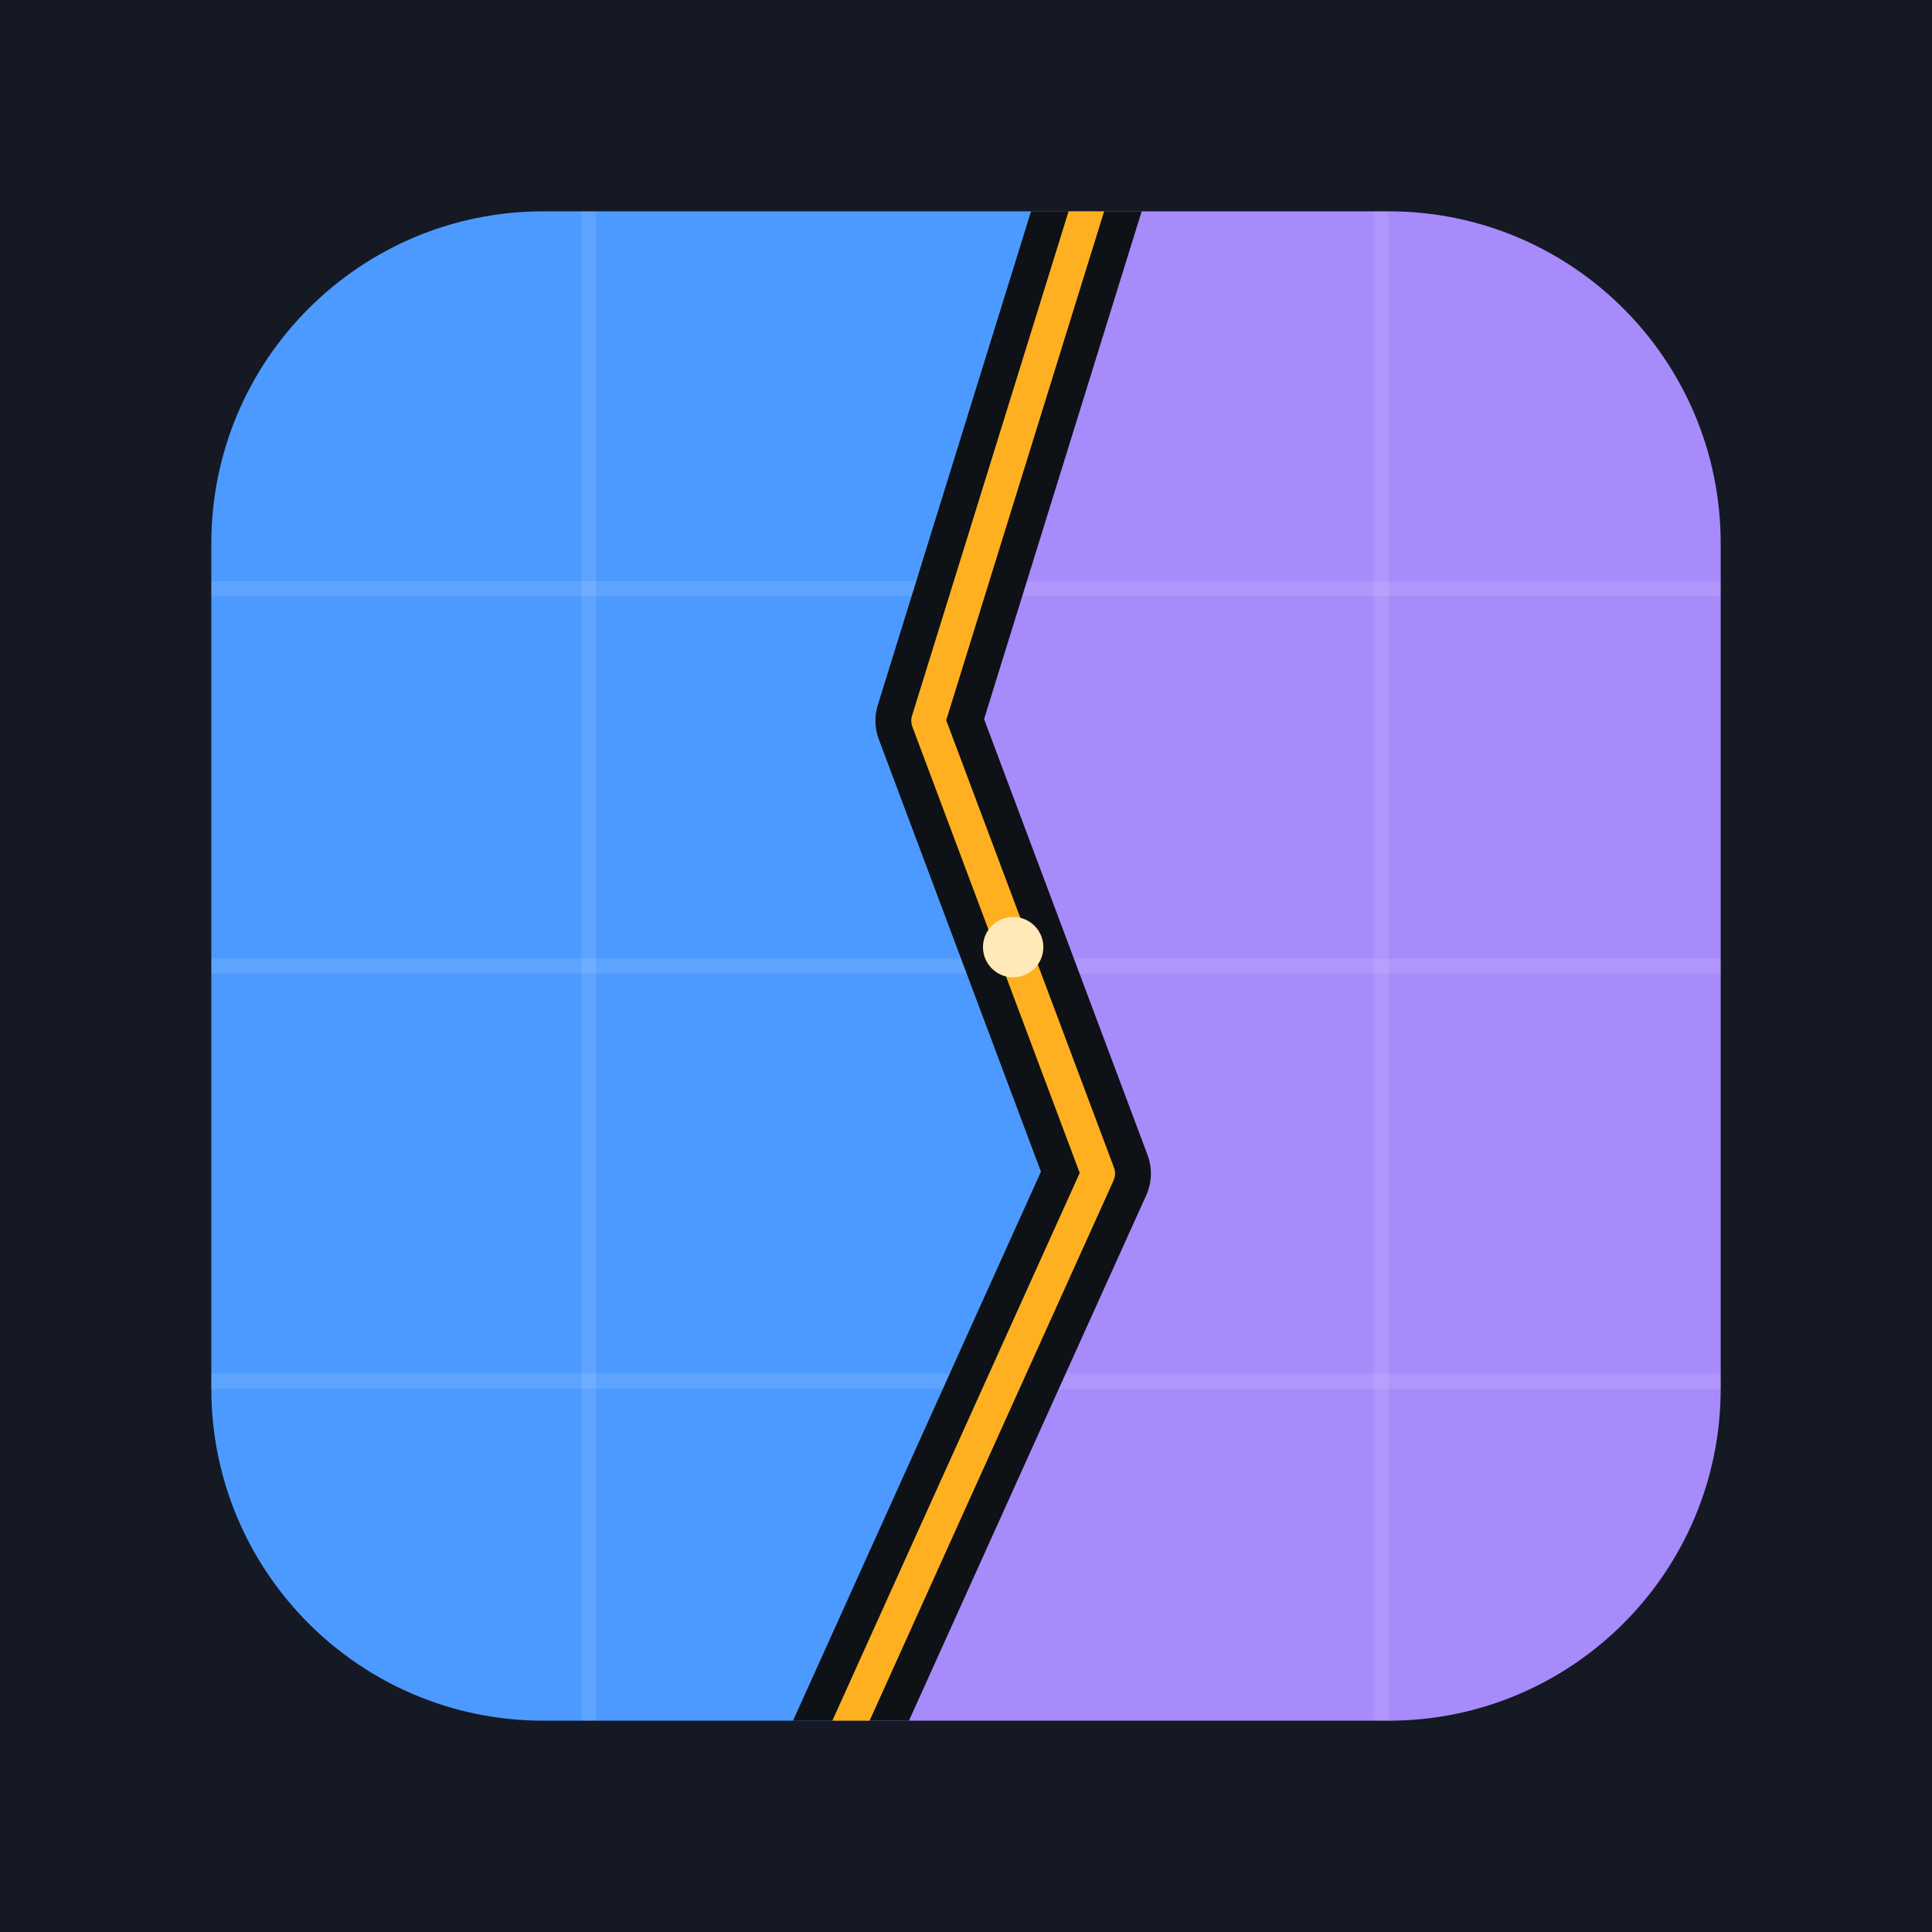
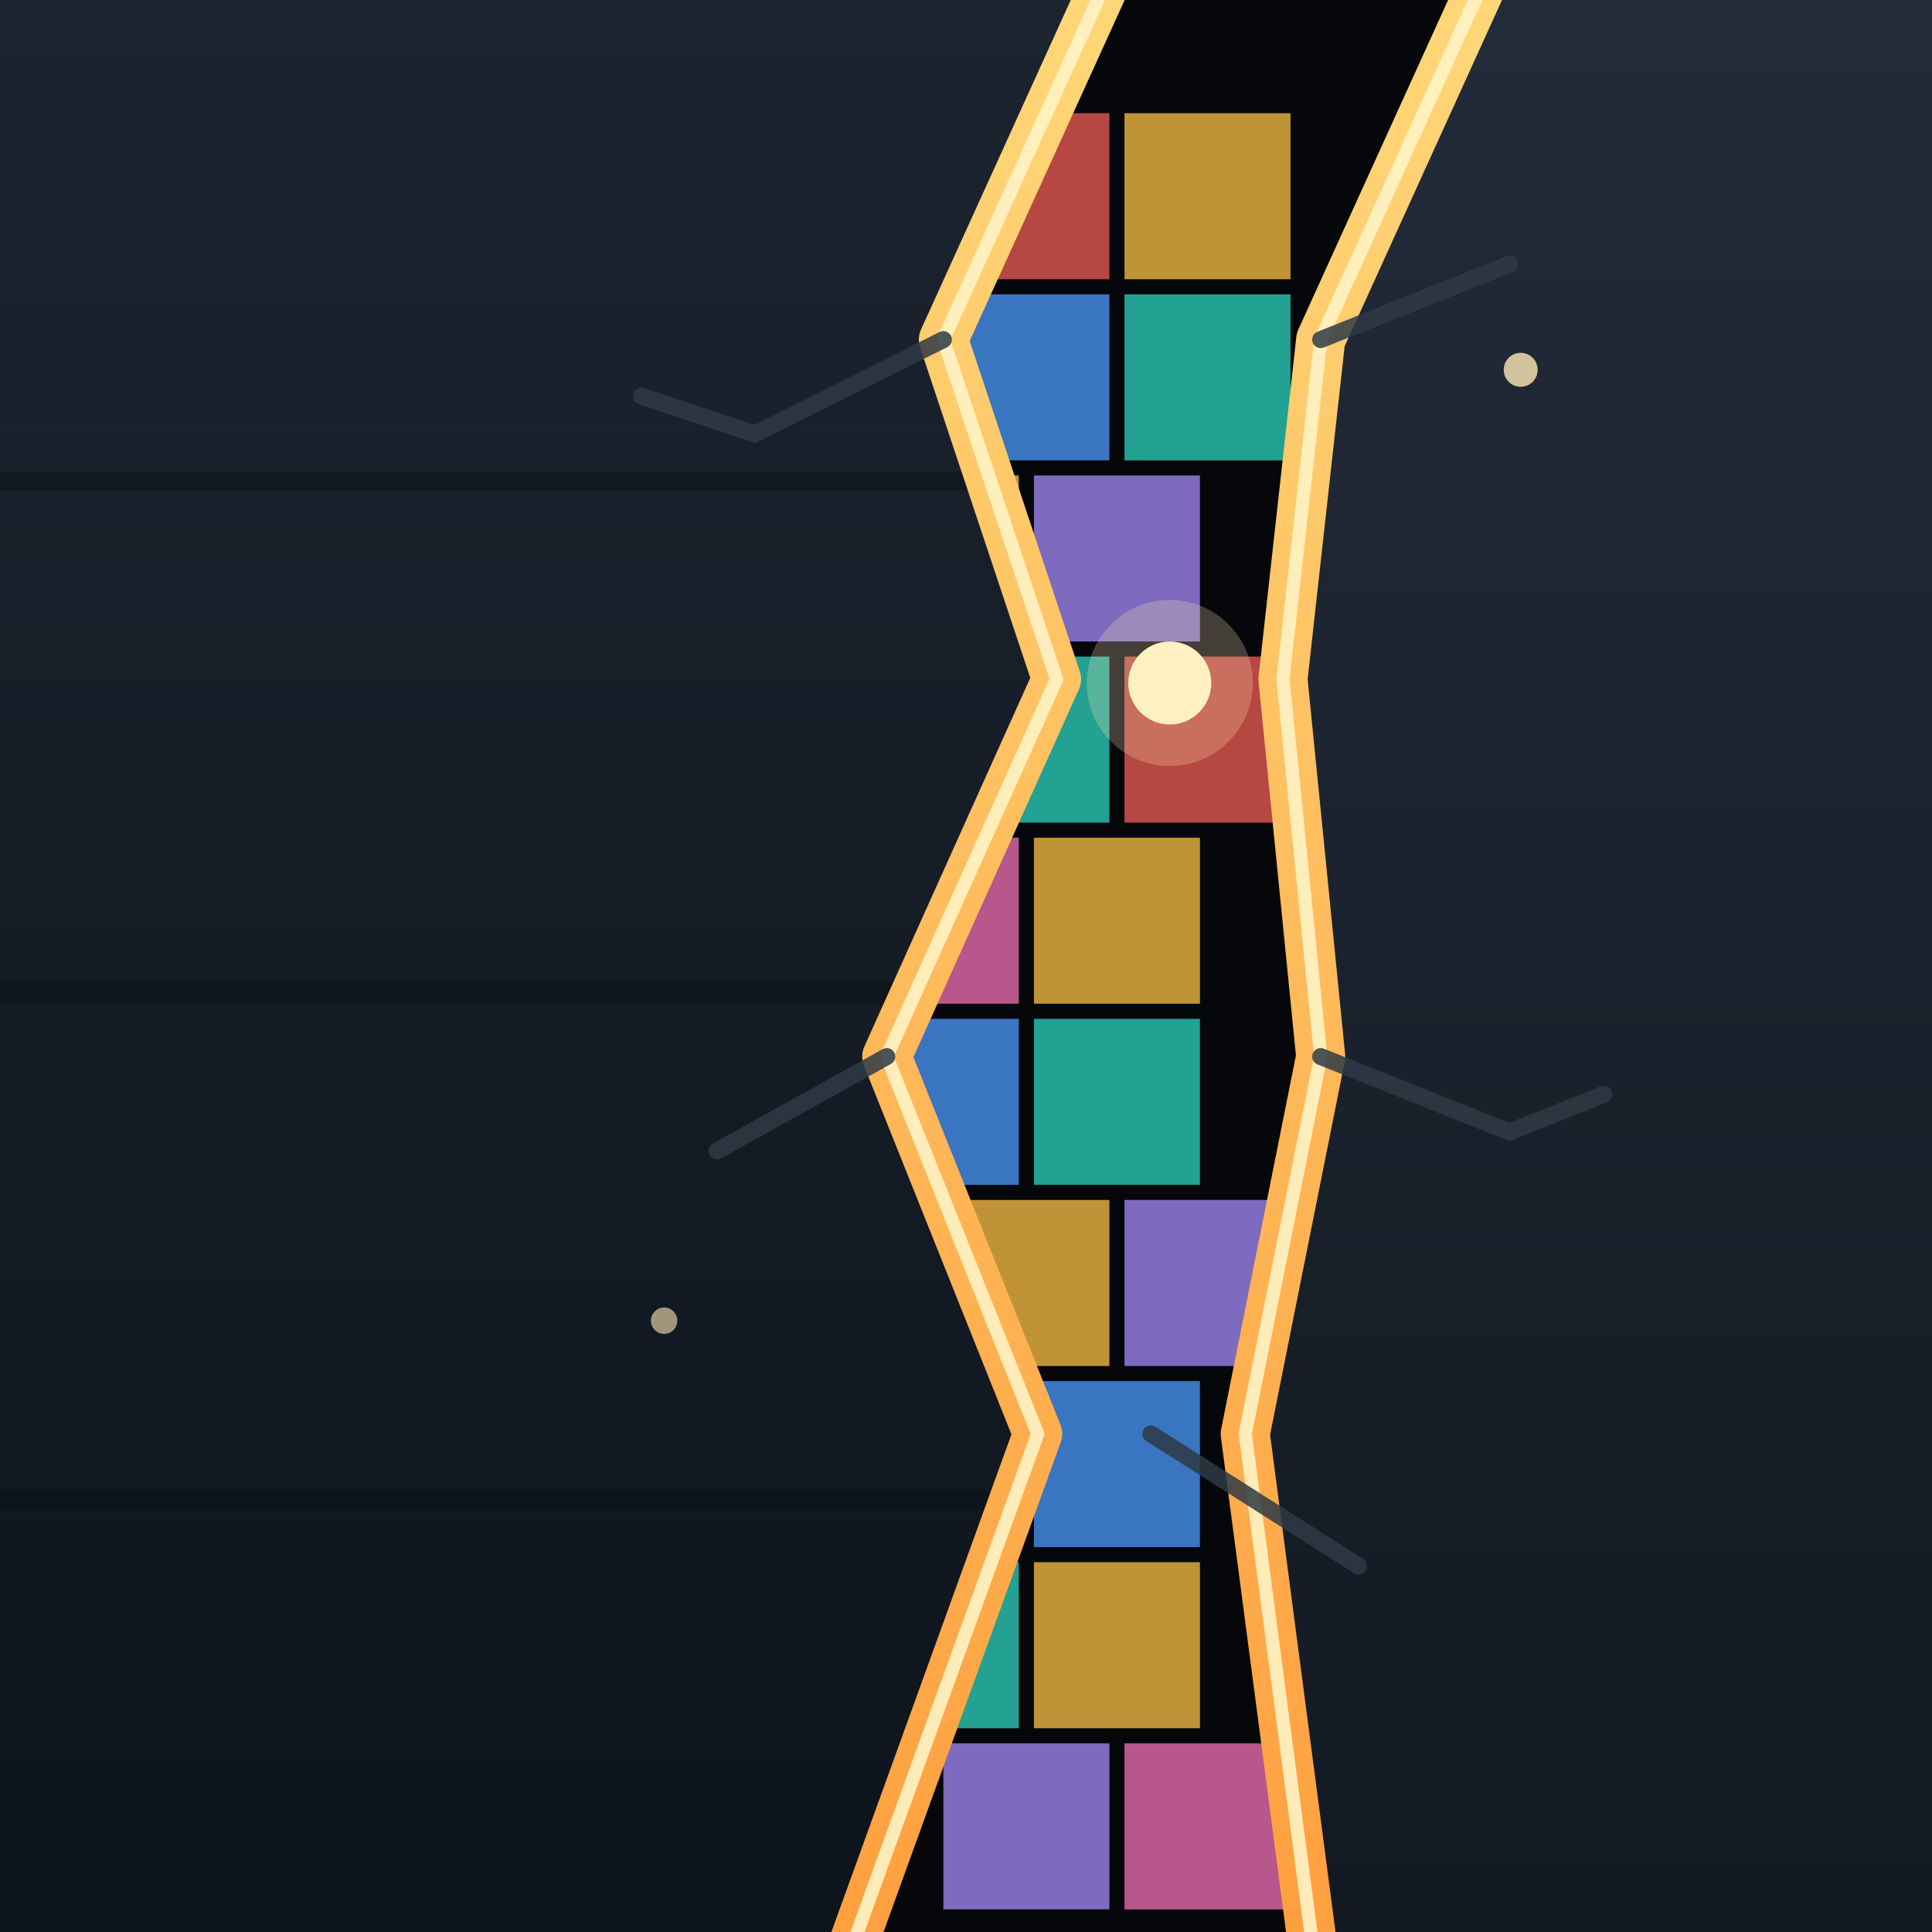
<svg xmlns="http://www.w3.org/2000/svg" width="1024" height="1024" viewBox="0 0 1024 1024">
-   <rect width="1024" height="1024" fill="#141924" />
-   <g transform="translate(112,112)">
-     <clipPath id="rsq">
-       <rect width="800" height="800" rx="176" />
+   <defs>
+     <linearGradient id="rockL" x1="0" y1="0" x2="0" y2="1">
+       <stop offset="0" stop-color="#1C2430" />
+       <stop offset="0.45" stop-color="#161D27" />
+       <stop offset="1" stop-color="#0E141C" />
+     </linearGradient>
+     <linearGradient id="rockR" x1="0" y1="0" x2="0" y2="1">
+       <stop offset="0" stop-color="#232C3A" />
+       <stop offset="0.5" stop-color="#1A222D" />
+       <stop offset="1" stop-color="#111820" />
+     </linearGradient>
+     <linearGradient id="glow" x1="0" y1="0" x2="0" y2="1">
+       <stop offset="0" stop-color="#FFD97A" />
+       <stop offset="1" stop-color="#FF9D3D" />
+     </linearGradient>
+     <clipPath id="crackClip">
+       <polygon points="600,-40 500,180 560,360 470,560 550,760 440,1064 700,1064 660,760 700,560 680,360 700,180 800,-40" />
    </clipPath>
-     <g clip-path="url(#rsq)">
-       <polygon points="0,0 470,0 380,270 470,510 330,800 0,800" fill="#4C9AFF" />
-       <polygon points="470,0 800,0 800,800 330,800 470,510 380,270" fill="#A78BFA" />
-       <g stroke="#FFFFFF" stroke-opacity="0.10" stroke-width="8">
-         <line x1="0" y1="400" x2="800" y2="400" />
-         <line x1="200" y1="0" x2="200" y2="800" />
-         <line x1="620" y1="0" x2="620" y2="800" />
-         <line x1="0" y1="200" x2="800" y2="200" />
-         <line x1="0" y1="620" x2="800" y2="620" />
-       </g>
-       <polyline points="470,-20 380,270 470,510 330,820" fill="none" stroke="#0E1116" stroke-width="56" stroke-linejoin="round" />
-       <polyline points="470,-20 380,270 470,510 330,820" fill="none" stroke="#FFB020" stroke-width="18" stroke-linejoin="round" />
+   </defs>
+   <rect width="1024" height="1024" fill="url(#rockL)" />
+   <g opacity="0.5">
+     <rect x="0" y="250" width="1024" height="10" fill="#0A0F15" />
+     <rect x="0" y="520" width="1024" height="12" fill="#0A0F15" />
+     <rect x="0" y="790" width="1024" height="10" fill="#0A0F15" />
+   </g>
+   <polygon points="620,-40 520,180 610,360 490,560 590,760 460,1064 1064,1064 1064,-40" fill="url(#rockR)" />
+   <g clip-path="url(#crackClip)">
+     <rect x="380" y="-40" width="420" height="1144" fill="#05070B" />
+     <g>
+       <rect x="500" y="60" width="88" height="88" fill="#F25C54" />
+       <rect x="596" y="60" width="88" height="88" fill="#FFC145" />
+       <rect x="500" y="156" width="88" height="88" fill="#4C9AFF" />
+       <rect x="596" y="156" width="88" height="88" fill="#2DD4BF" />
+       <rect x="452" y="252" width="88" height="88" fill="#FFC145" />
+       <rect x="548" y="252" width="88" height="88" fill="#A78BFA" />
+       <rect x="500" y="348" width="88" height="88" fill="#2DD4BF" />
+       <rect x="596" y="348" width="88" height="88" fill="#F25C54" />
+       <rect x="452" y="444" width="88" height="88" fill="#F472B6" />
+       <rect x="548" y="444" width="88" height="88" fill="#FFC145" />
+       <rect x="452" y="540" width="88" height="88" fill="#4C9AFF" />
+       <rect x="548" y="540" width="88" height="88" fill="#2DD4BF" />
+       <rect x="500" y="636" width="88" height="88" fill="#FFC145" />
+       <rect x="596" y="636" width="88" height="88" fill="#A78BFA" />
+       <rect x="452" y="732" width="88" height="88" fill="#F25C54" />
+       <rect x="548" y="732" width="88" height="88" fill="#4C9AFF" />
+       <rect x="452" y="828" width="88" height="88" fill="#2DD4BF" />
+       <rect x="548" y="828" width="88" height="88" fill="#FFC145" />
+       <rect x="500" y="924" width="88" height="88" fill="#A78BFA" />
+       <rect x="596" y="924" width="88" height="88" fill="#F472B6" />
    </g>
-     <circle cx="425" cy="390" r="16" fill="#FFE9B8" />
+     <rect x="380" y="-40" width="420" height="1144" fill="#05070B" opacity="0.25" />
  </g>
+   <polyline points="600,-40 500,180 560,360 470,560 550,760 440,1064" fill="none" stroke="url(#glow)" stroke-width="26" stroke-linejoin="round" stroke-linecap="round" />
+   <polyline points="800,-40 700,180 680,360 700,560 660,760 700,1064" fill="none" stroke="url(#glow)" stroke-width="26" stroke-linejoin="round" stroke-linecap="round" />
+   <polyline points="600,-40 500,180 560,360 470,560 550,760 440,1064" fill="none" stroke="#FFF3C4" stroke-width="7" stroke-linejoin="round" stroke-linecap="round" opacity="0.9" />
+   <polyline points="800,-40 700,180 680,360 700,560 660,760 700,1064" fill="none" stroke="#FFF3C4" stroke-width="7" stroke-linejoin="round" stroke-linecap="round" opacity="0.9" />
+   <g stroke="#2E3945" stroke-width="9" stroke-linecap="round" opacity="0.85">
+     <polyline points="500,180 400,230 340,210" fill="none" />
+     <polyline points="470,560 380,610" fill="none" />
+     <polyline points="700,180 800,140" fill="none" />
+     <polyline points="700,560 800,600 850,580" fill="none" />
+     <polyline points="610,760 720,830" fill="none" />
+   </g>
+   <circle cx="620" cy="362" r="22" fill="#FFF3C4" />
+   <circle cx="620" cy="362" r="44" fill="#FFE9B8" opacity="0.25" />
+   <circle cx="806" cy="196" r="9" fill="#FFE9B8" opacity="0.8" />
+   <circle cx="352" cy="700" r="7" fill="#FFE9B8" opacity="0.6" />
</svg>
